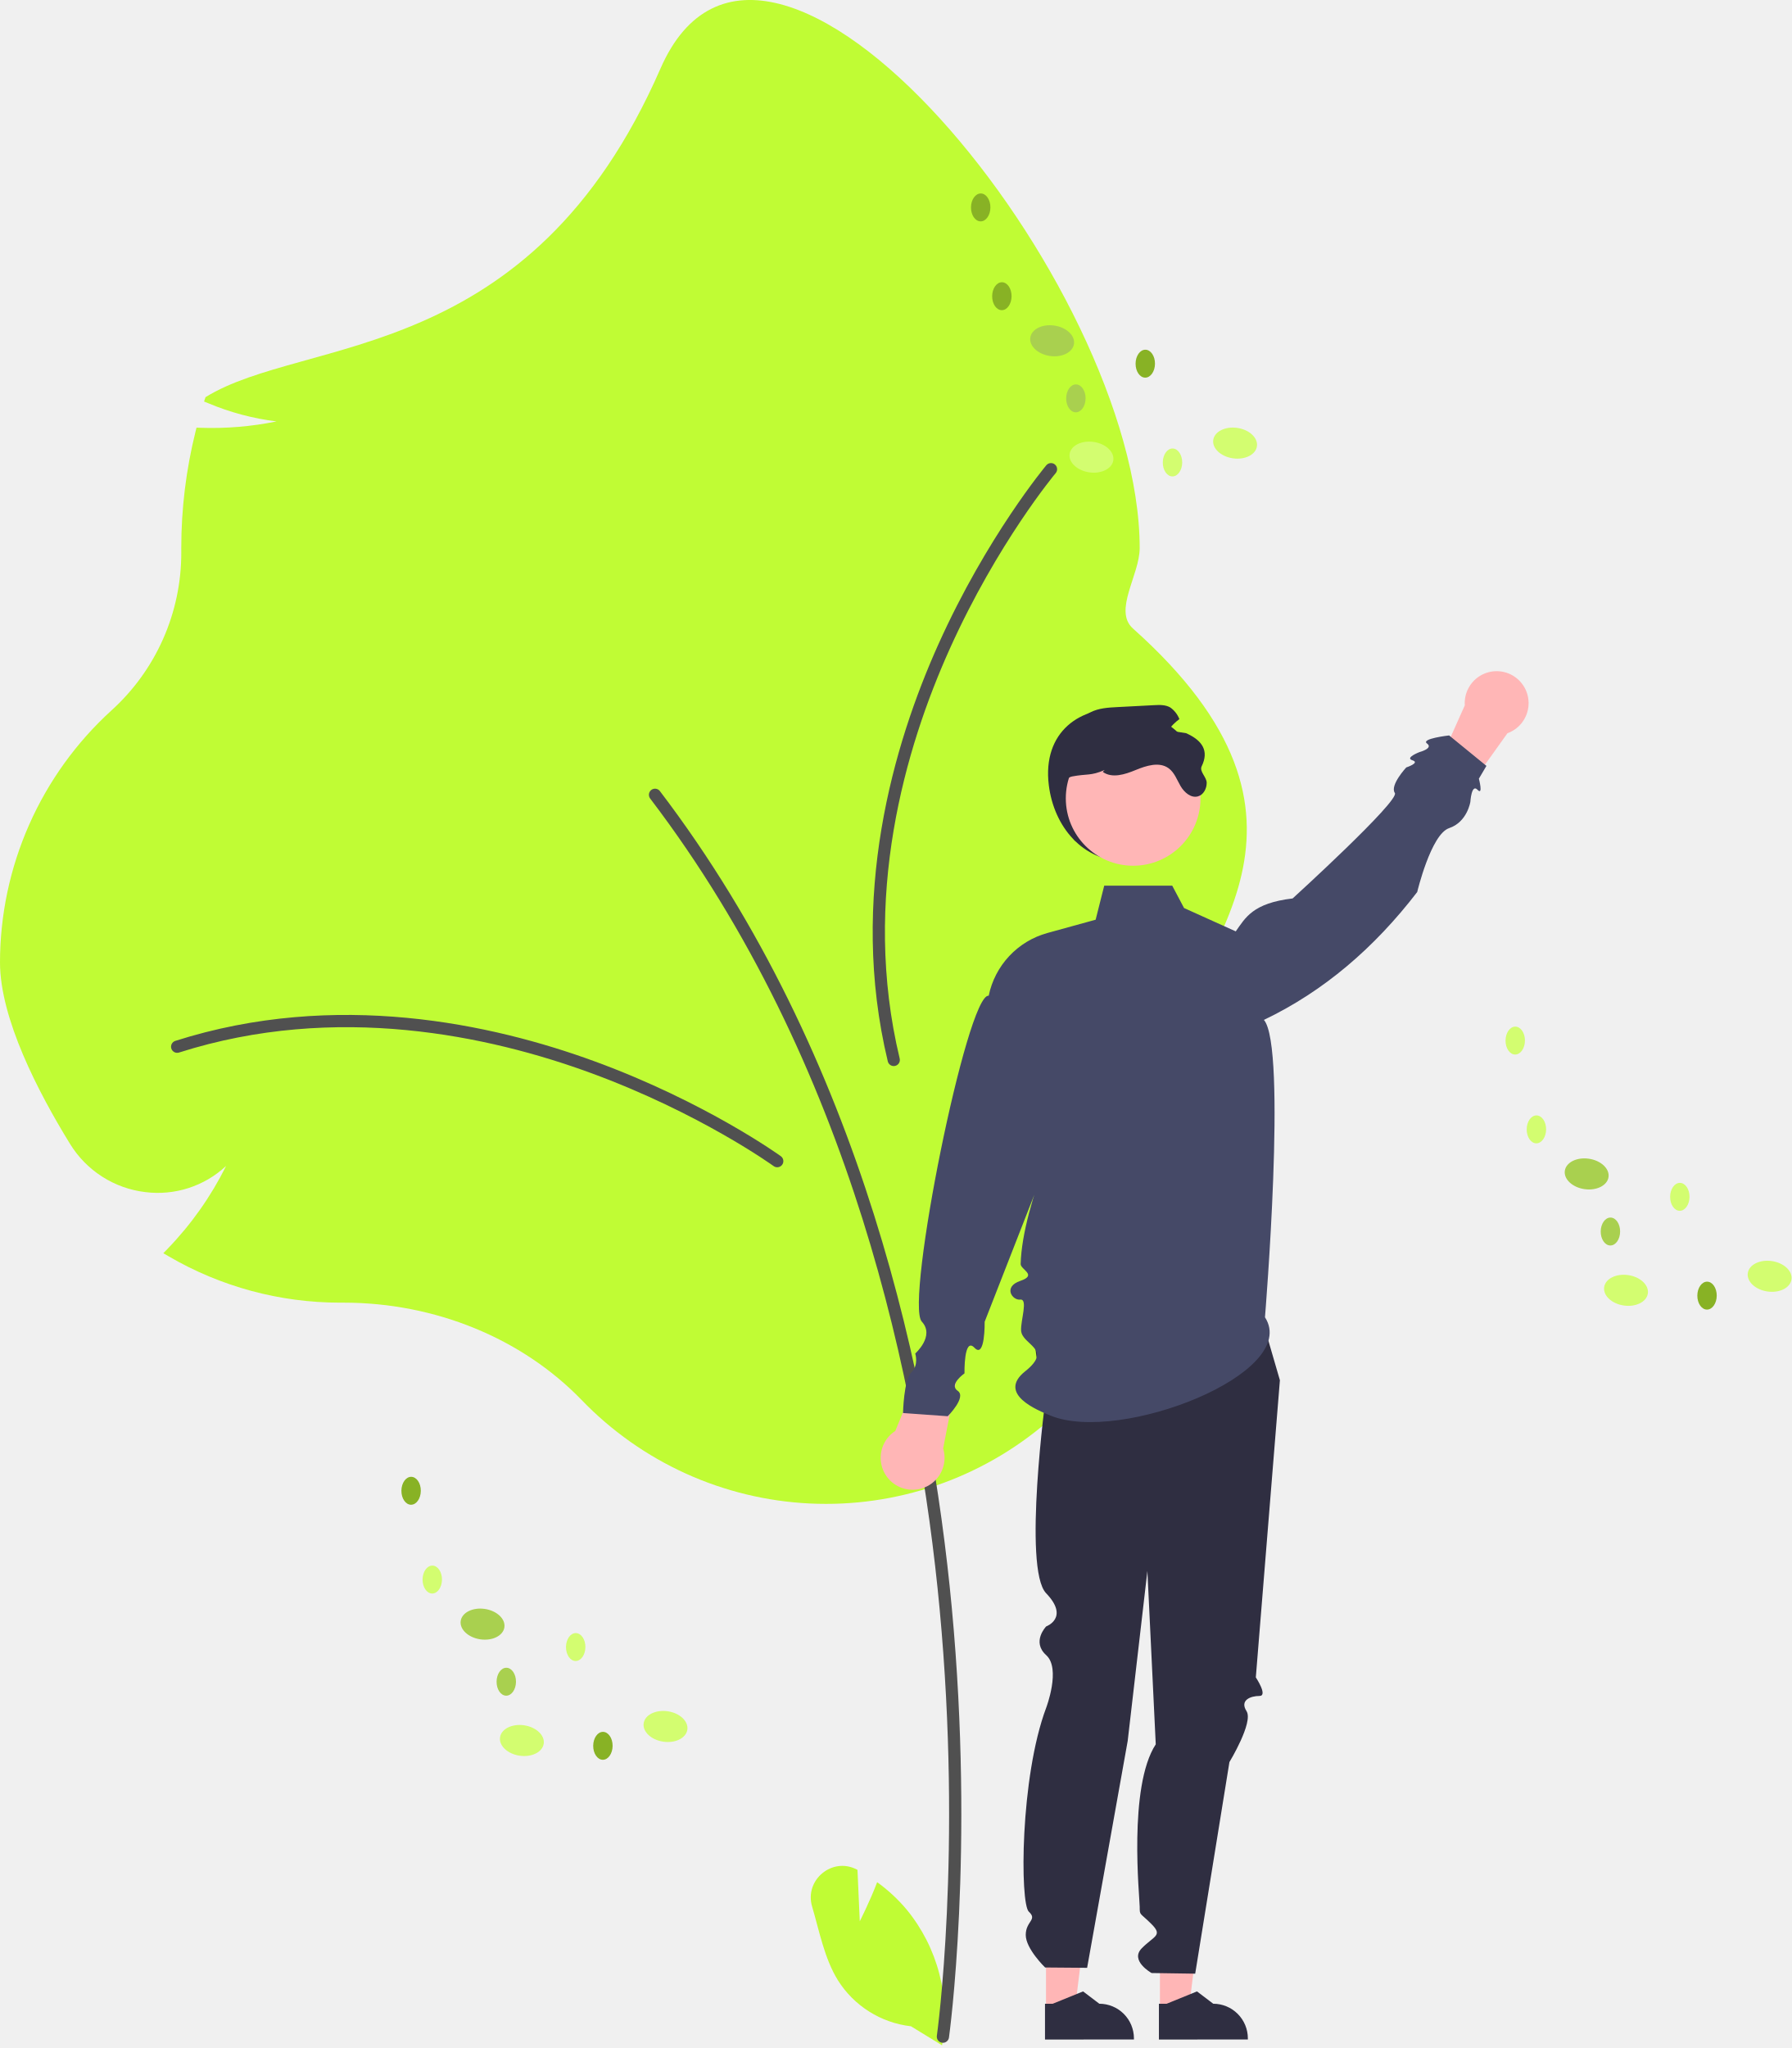
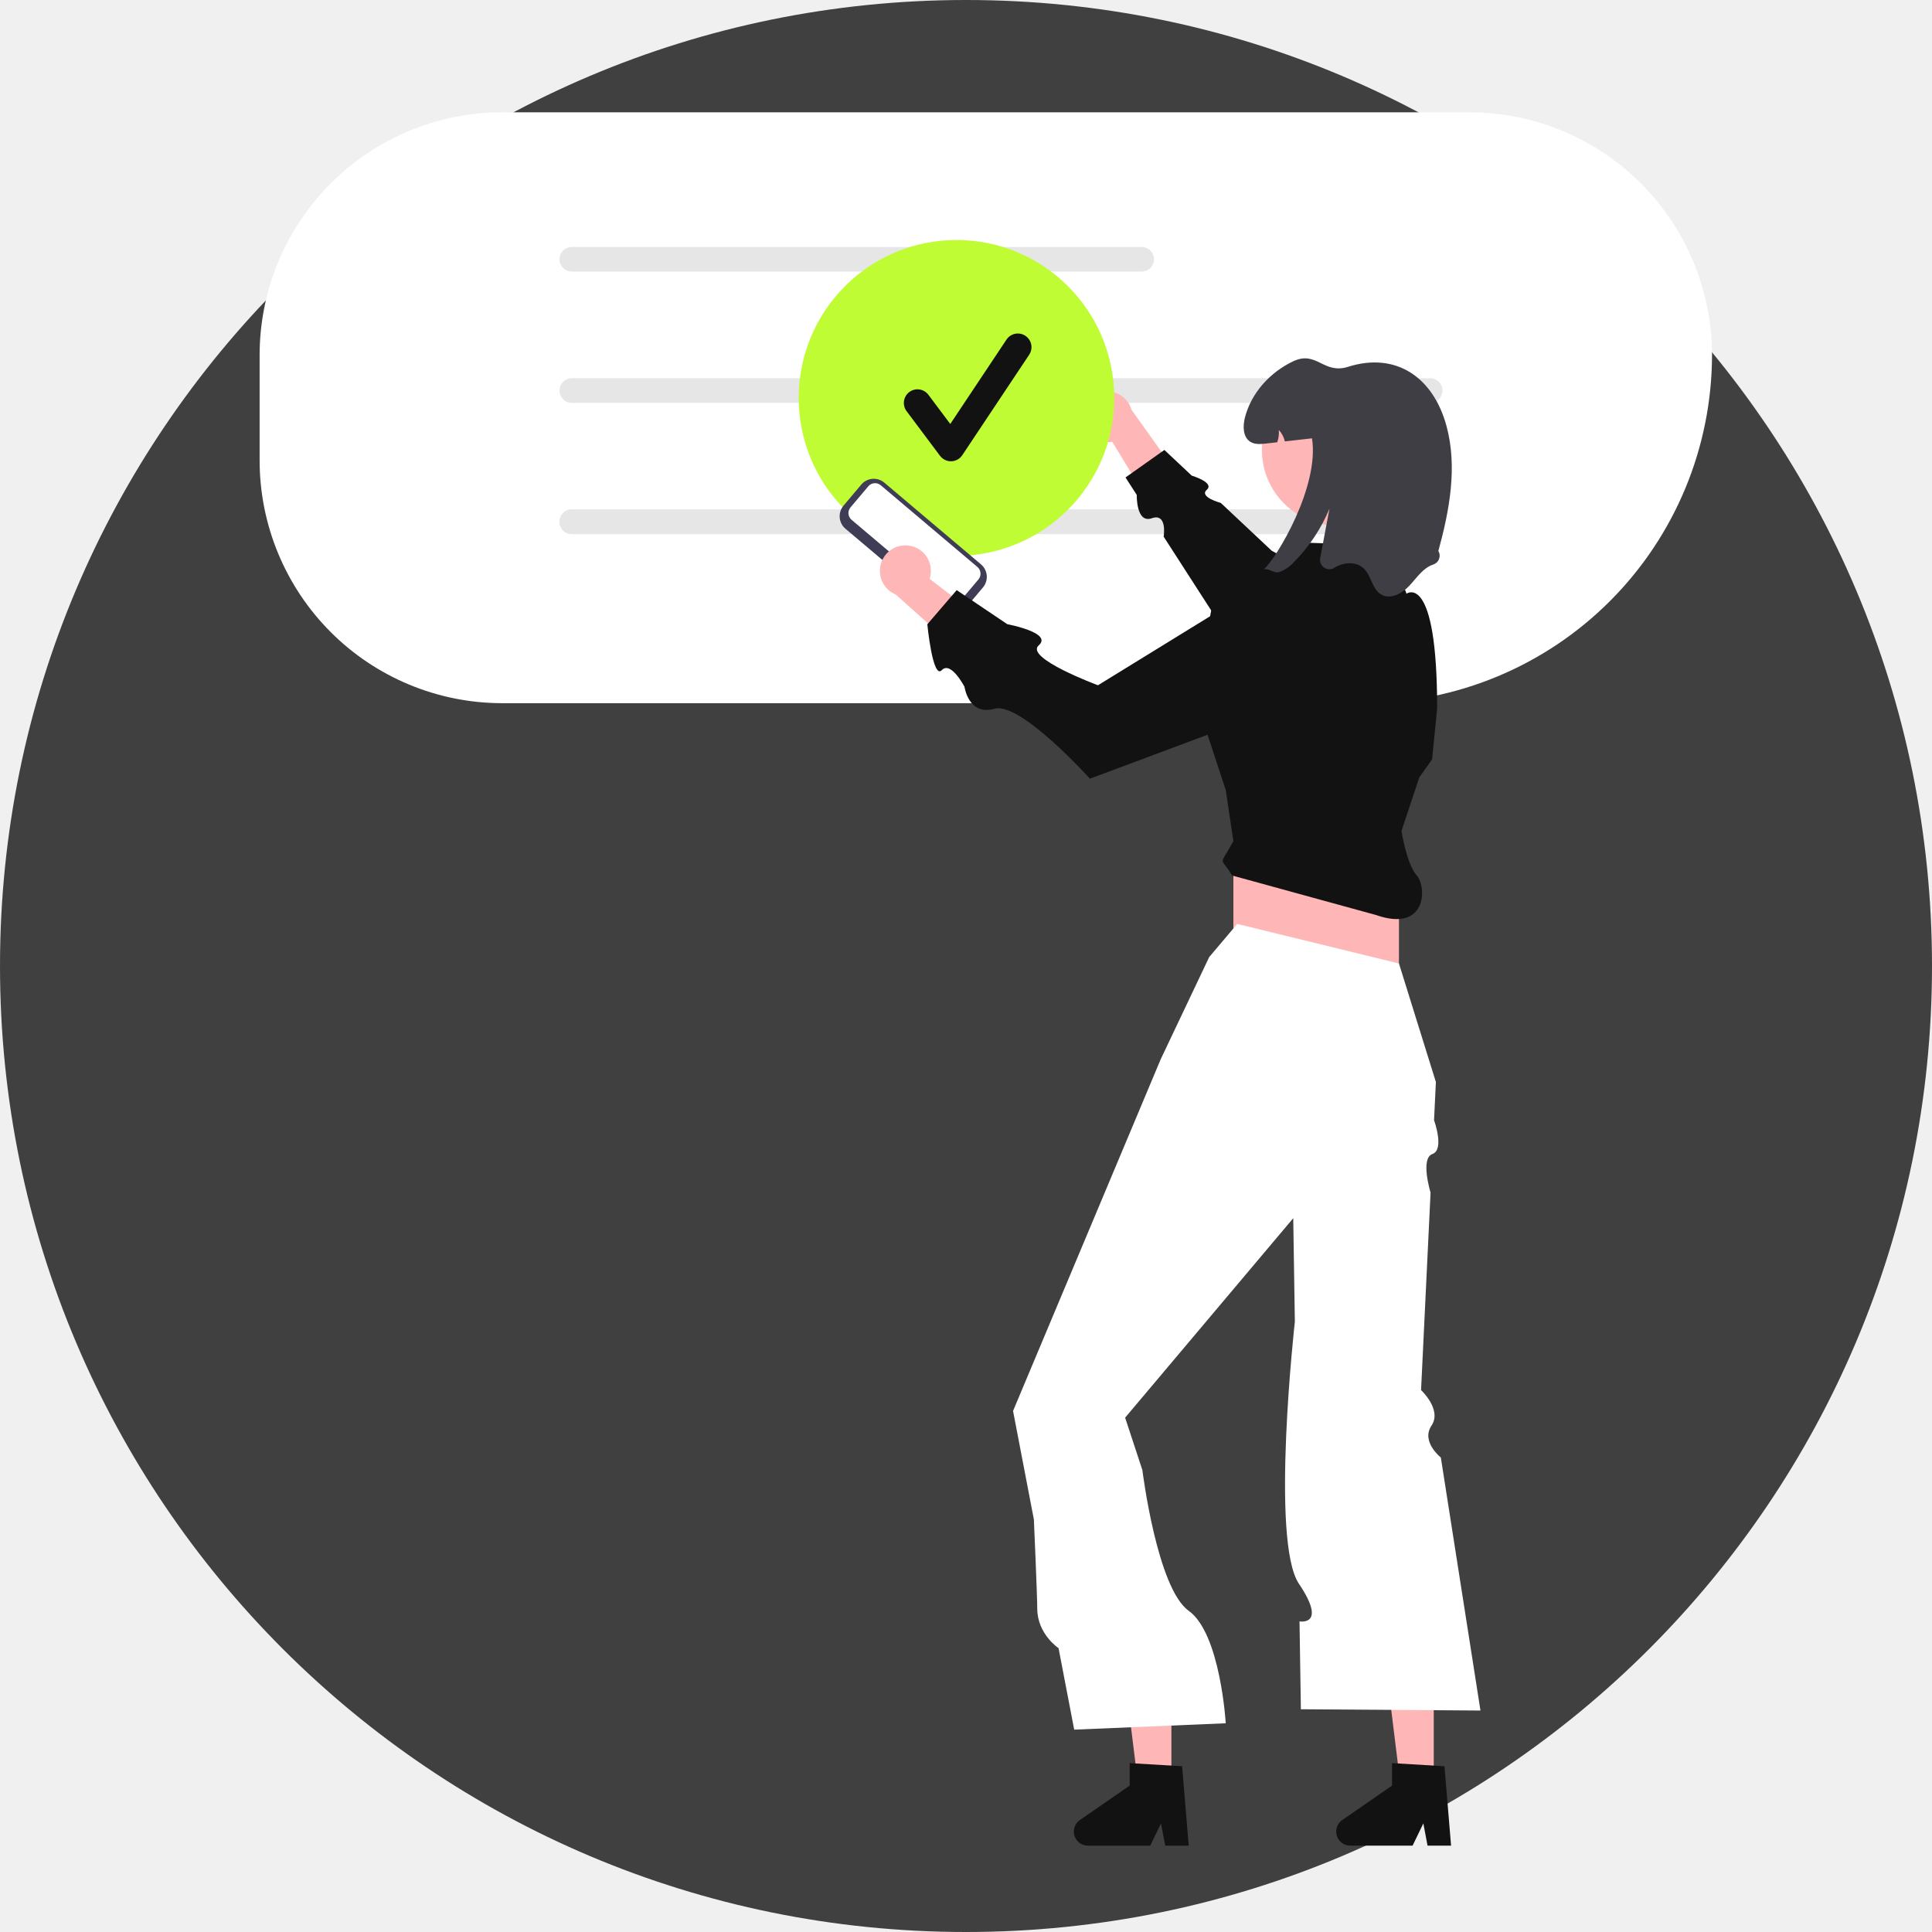
- <svg xmlns="http://www.w3.org/2000/svg" width="266" height="304" viewBox="0 0 266 304" fill="none">
-   <g clip-path="url(#clip0_75_48)">
-     <path d="M127.651 285.189L127.312 277.562C127.277 277.543 127.242 277.525 127.207 277.506C123.574 275.599 119.411 279.052 120.571 282.989C121.663 286.693 122.396 290.687 124.394 293.929C125.575 295.812 127.164 297.406 129.044 298.591C130.924 299.776 133.046 300.523 135.253 300.776L139.868 303.603C140.502 300.071 140.362 296.443 139.459 292.97C138.556 289.496 136.911 286.26 134.638 283.484C133.348 281.94 131.868 280.564 130.233 279.389C129.128 282.305 127.651 285.189 127.651 285.189Z" fill="#C0FC34" />
-     <path d="M86.332 207.789C77.447 198.62 64.571 193.362 51.006 193.362L50.482 193.363C41.547 193.366 32.772 190.995 25.053 186.492L24.25 186.023L24.897 185.356C28.399 181.731 31.324 177.588 33.568 173.073C31.974 174.56 30.073 175.678 28 176.348C25.926 177.019 23.731 177.225 21.569 176.952C19.286 176.68 17.095 175.894 15.16 174.653C13.224 173.413 11.594 171.75 10.393 169.789C5.652 162.092 7.62939e-06 151.17 7.62939e-06 142.85C0.007 135.817 1.479 128.863 4.321 122.431C7.163 115.999 11.313 110.23 16.507 105.492C19.795 102.525 22.422 98.899 24.215 94.848C26.009 90.798 26.929 86.415 26.916 81.985L26.913 81.355C26.912 75.522 27.624 69.712 29.034 64.052L29.177 63.481L29.765 63.501C33.554 63.63 37.346 63.312 41.061 62.554C37.576 62.127 34.167 61.219 30.93 59.858L30.298 59.602L30.512 58.954C45.302 49.792 78.685 54.537 98.061 10.178C113.773 -25.791 169.21 42.108 169.21 81.355C169.21 85.359 165.249 90.651 168.214 93.298C200.267 121.911 178.151 140.285 171.178 158.773C169.523 163.16 173.111 167.975 173.111 172.721C173.111 173.526 173.09 174.357 173.05 175.191L172.988 176.474L171.919 175.762C169.805 174.376 167.845 172.768 166.073 170.964C167.911 175.197 168.778 179.788 168.608 184.4C168.439 189.012 167.238 193.527 165.095 197.613C161.736 203.957 158.486 208.499 155.436 211.111C145.665 219.477 133.07 223.793 120.225 223.175C107.38 222.558 95.256 217.054 86.332 207.789Z" fill="#C0FC34" />
-     <path d="M139.996 303.227C140.214 303.227 140.425 303.148 140.59 303.004C140.755 302.861 140.863 302.663 140.894 302.447C140.932 302.175 144.71 274.912 141.317 238.677C138.184 205.213 128.12 157.014 97.975 117.428C97.903 117.333 97.813 117.253 97.71 117.193C97.607 117.133 97.493 117.094 97.374 117.078C97.256 117.062 97.136 117.069 97.021 117.099C96.905 117.13 96.797 117.183 96.702 117.255C96.607 117.328 96.528 117.418 96.468 117.521C96.407 117.624 96.368 117.738 96.353 117.857C96.337 117.975 96.344 118.095 96.375 118.211C96.406 118.326 96.459 118.434 96.531 118.529C126.416 157.773 136.398 205.619 139.509 238.846C142.883 274.87 139.134 301.921 139.096 302.19C139.078 302.319 139.087 302.451 139.124 302.575C139.161 302.7 139.224 302.816 139.31 302.914C139.395 303.012 139.5 303.091 139.619 303.145C139.737 303.199 139.866 303.227 139.996 303.227Z" fill="#505050" />
-     <path d="M115.396 173.265C115.587 173.265 115.774 173.205 115.93 173.092C116.085 172.979 116.2 172.82 116.26 172.638C116.319 172.455 116.319 172.259 116.26 172.076C116.201 171.894 116.085 171.735 115.93 171.622C115.821 171.542 104.793 163.592 88.306 157.552C73.065 151.969 49.89 146.907 26.031 154.505C25.917 154.541 25.811 154.599 25.72 154.676C25.629 154.753 25.553 154.847 25.499 154.953C25.444 155.059 25.41 155.175 25.4 155.294C25.39 155.413 25.403 155.533 25.439 155.647C25.476 155.76 25.534 155.866 25.611 155.957C25.688 156.048 25.782 156.123 25.888 156.178C25.994 156.233 26.11 156.266 26.229 156.276C26.348 156.286 26.468 156.273 26.581 156.236C49.952 148.794 72.707 153.772 87.682 159.258C103.933 165.212 114.755 173.014 114.863 173.092C115.017 173.205 115.204 173.265 115.396 173.265Z" fill="#505050" />
-     <path d="M156.948 69.714C156.962 69.522 156.915 69.331 156.814 69.168C156.712 69.005 156.562 68.879 156.385 68.806C156.207 68.734 156.011 68.719 155.825 68.765C155.639 68.811 155.472 68.915 155.348 69.062C155.261 69.165 146.541 79.599 139.333 95.617C132.67 110.425 125.956 133.19 131.812 157.548C131.868 157.782 132.015 157.985 132.22 158.11C132.426 158.236 132.673 158.275 132.907 158.219C133.141 158.162 133.343 158.015 133.469 157.81C133.594 157.605 133.633 157.357 133.577 157.123C127.842 133.264 134.442 110.913 140.989 96.363C148.094 80.573 156.651 70.335 156.736 70.233C156.86 70.087 156.934 69.905 156.948 69.714Z" fill="#505050" />
-     <path d="M155.719 116.555C156.485 122.738 160.767 127.837 166.995 127.837C169.985 127.837 172.853 126.648 174.968 124.532C177.083 122.417 178.271 119.547 178.271 116.555C178.271 110.323 173.195 105.848 166.995 105.272C160.415 104.661 154.736 108.615 155.719 116.555Z" fill="#2F2E41" />
-     <path d="M172.217 298.258L176.511 298.257L178.554 281.685L172.216 281.686L172.217 298.258Z" fill="#FFB6B6" />
-     <path d="M172.066 302.74L185.271 302.739V302.572C185.271 301.208 184.729 299.9 183.765 298.936C182.801 297.971 181.494 297.43 180.131 297.429L177.719 295.599L173.219 297.43L172.066 297.43L172.066 302.74Z" fill="#2F2E41" />
-     <path d="M155.304 298.258L159.598 298.257L161.64 281.685L155.303 281.686L155.304 298.258Z" fill="#FFB6B6" />
-     <path d="M155.153 302.74L168.357 302.739V302.572C168.357 301.208 167.815 299.9 166.852 298.936C165.888 297.971 164.581 297.43 163.218 297.429L160.805 295.599L156.305 297.43L155.152 297.43L155.153 302.74Z" fill="#2F2E41" />
-     <path d="M186.994 194.463L190.029 204.878L186.453 248.986C186.453 248.986 188.295 251.743 186.994 251.743C185.693 251.743 184.024 252.355 185.075 254.002C186.126 255.649 182.534 261.561 182.534 261.561L177.453 292.967L170.978 292.872C170.978 292.872 167.686 291.037 169.534 289.181C171.381 287.326 172.682 287.326 170.947 285.59C169.213 283.855 169.213 284.377 169.213 283.031C169.213 281.685 167.475 265.233 171.596 258.922L170.354 233.192L167.429 258.43L161.406 292.099L155.169 292.048C155.169 292.048 152.288 289.27 152.294 287.213C152.299 285.156 154.074 284.986 152.753 283.769C151.432 282.553 151.432 263.866 155.335 253.479C155.335 253.479 157.543 247.676 155.33 245.687C153.117 243.698 155.327 241.423 155.327 241.423C155.327 241.423 158.832 240.155 155.324 236.502C151.816 232.85 155.305 207.017 155.305 207.017C155.305 207.017 151.47 196.589 155.354 192.489C159.238 188.388 186.994 194.463 186.994 194.463Z" fill="#2F2E41" />
-     <path d="M132.925 212.407L138.341 199.309L142.608 201.682L140.031 215.005C140.289 215.849 140.307 216.748 140.082 217.602C139.858 218.455 139.399 219.229 138.759 219.837C138.119 220.444 137.322 220.86 136.458 221.039C135.594 221.218 134.698 221.153 133.869 220.85C133.04 220.547 132.313 220.019 131.768 219.325C131.223 218.631 130.882 217.798 130.784 216.921C130.686 216.044 130.834 215.156 131.212 214.359C131.59 213.561 132.183 212.885 132.925 212.407Z" fill="#FFB6B6" />
-     <path d="M223.813 108.838L215.572 120.367L211.952 117.089L217.48 104.697C217.419 103.816 217.606 102.936 218.018 102.156C218.43 101.375 219.052 100.725 219.813 100.279C220.574 99.832 221.444 99.608 222.326 99.629C223.208 99.65 224.067 99.918 224.805 100.401C225.544 100.884 226.133 101.563 226.506 102.363C226.88 103.162 227.023 104.05 226.92 104.927C226.817 105.804 226.472 106.634 225.923 107.325C225.374 108.016 224.643 108.54 223.813 108.838Z" fill="#FFB6B6" />
-     <path d="M187.812 195.531C193.157 203.827 166.287 214.356 155.977 210.129C154.172 209.389 147.962 206.944 152.207 203.555C156.451 200.166 151.715 199.689 151.603 197.482C151.528 196.007 152.669 192.772 151.478 192.91C150.287 193.049 148.894 191.009 151.487 190.131C154.081 189.254 151.515 188.453 151.538 187.62C151.786 178.527 158.758 164.063 158.758 164.063L146.194 196.199C146.194 196.199 146.287 201.758 144.685 200.06C143.083 198.361 143.199 203.859 143.199 203.859C143.199 203.859 140.817 205.523 142.187 206.449C143.557 207.375 140.712 210.222 140.712 210.222L134.074 209.747C134.074 209.747 134.177 204.813 135.311 203.722C136.444 202.63 135.888 200.913 135.888 200.913C135.888 200.913 138.839 198.3 136.86 196.177C134.316 193.448 143.593 147.346 146.794 147.803C147.247 145.599 148.3 143.563 149.837 141.92C151.374 140.277 153.334 139.092 155.503 138.494L162.672 136.519L163.946 131.465H174.041L175.799 134.786L183.475 138.251C184.92 136.21 186.001 134.06 191.921 133.362C191.921 133.362 207.873 118.84 207.094 117.706C206.315 116.572 208.788 113.917 208.788 113.917C208.788 113.917 210.9 113.226 209.708 112.856C208.516 112.487 210.769 111.633 210.769 111.633C210.769 111.633 212.855 111.085 211.871 110.363C210.887 109.641 215.155 109.166 215.155 109.166L220.691 113.686L219.572 115.585C219.572 115.585 220.255 118.17 219.364 117.227C218.474 116.283 218.306 119.022 218.306 119.022C218.306 119.022 217.851 122.021 215.155 122.925C212.458 123.828 210.413 132.414 210.413 132.414C204.053 140.688 196.548 147.142 187.653 151.391C191.12 155.372 187.812 195.531 187.812 195.531Z" fill="#454967" />
-     <path d="M168.241 128.507C173.763 128.507 178.24 124.028 178.24 118.502C178.24 112.977 173.763 108.497 168.241 108.497C162.719 108.497 158.242 112.977 158.242 118.502C158.242 124.028 162.719 128.507 168.241 128.507Z" fill="#FFB6B6" />
-     <path d="M157.887 119.592C158.204 121.766 160.056 124.799 159.622 124.799C159.189 124.799 156.105 115.837 159.189 115.253C161.425 114.829 161.925 115.201 164.015 114.294L163.72 114.571C165.104 115.578 167.029 114.958 168.608 114.302C170.191 113.652 172.112 113.031 173.5 114.033C174.372 114.663 174.74 115.756 175.282 116.685C175.825 117.618 176.826 118.499 177.859 118.212C178.687 117.982 179.164 117.054 179.16 116.194C179.155 115.335 178.037 114.518 178.414 113.747C179.53 111.463 178.526 109.905 176.093 108.83C175.209 108.696 174.324 108.559 173.439 108.418C173.903 107.776 174.465 107.21 175.105 106.743C174.834 106.05 174.367 105.451 173.76 105.02C173.053 104.6 172.177 104.63 171.358 104.673C169.527 104.769 167.699 104.864 165.872 104.96C164.518 105.029 163.118 105.112 161.908 105.732C160.399 106.509 159.41 108.023 158.69 109.564C157.076 113.027 157.332 115.813 157.887 119.592Z" fill="#2F2E41" />
-     <path d="M80.727 258.828C80.908 257.581 79.603 256.359 77.812 256.098C76.021 255.838 74.422 256.637 74.241 257.884C74.059 259.13 75.364 260.352 77.155 260.613C78.947 260.874 80.545 260.074 80.727 258.828Z" fill="#D3FD70" />
-     <path d="M102.051 256.746C102.233 255.499 100.928 254.277 99.137 254.016C97.346 253.755 95.747 254.555 95.565 255.801C95.384 257.048 96.689 258.27 98.48 258.531C100.271 258.792 101.87 257.992 102.051 256.746Z" fill="#D3FD70" />
-     <path d="M74.887 241.554C75.069 240.307 73.764 239.085 71.972 238.824C70.181 238.563 68.582 239.363 68.401 240.609C68.22 241.856 69.525 243.078 71.316 243.339C73.107 243.599 74.706 242.8 74.887 241.554Z" fill="#A9D04F" />
-     <path d="M65.621 234.478C65.63 233.333 64.992 232.4 64.196 232.394C63.4 232.388 62.748 233.311 62.74 234.456C62.731 235.6 63.369 236.533 64.165 236.539C64.96 236.545 65.612 235.622 65.621 234.478Z" fill="#D3FD70" />
-     <path d="M62.479 221.298C62.487 220.154 61.849 219.221 61.054 219.215C60.258 219.209 59.606 220.132 59.597 221.277C59.589 222.421 60.227 223.354 61.022 223.36C61.818 223.366 62.47 222.443 62.479 221.298Z" fill="#88B225" />
-     <path d="M86.915 244.493C86.923 243.349 86.285 242.416 85.49 242.41C84.694 242.404 84.042 243.327 84.033 244.471C84.025 245.616 84.662 246.549 85.458 246.555C86.254 246.561 86.906 245.638 86.915 244.493Z" fill="#D3FD70" />
-     <path d="M76.61 249.641C76.618 248.497 75.98 247.564 75.184 247.558C74.389 247.552 73.737 248.475 73.728 249.62C73.719 250.764 74.357 251.697 75.153 251.703C75.949 251.709 76.601 250.786 76.61 249.641Z" fill="#A9D04F" />
-     <path d="M90.955 259.157C90.963 258.012 90.325 257.079 89.529 257.073C88.734 257.067 88.082 257.99 88.073 259.135C88.064 260.279 88.703 261.212 89.498 261.218C90.294 261.224 90.946 260.301 90.955 259.157Z" fill="#88B225" />
-     <path d="M244.658 192.001C244.84 190.755 243.535 189.533 241.744 189.272C239.953 189.011 238.354 189.81 238.172 191.057C237.991 192.304 239.296 193.526 241.087 193.787C242.878 194.047 244.477 193.248 244.658 192.001Z" fill="#D3FD70" />
-     <path d="M265.983 189.919C266.165 188.673 264.859 187.451 263.068 187.19C261.277 186.929 259.678 187.728 259.497 188.975C259.316 190.222 260.621 191.444 262.412 191.705C264.203 191.965 265.802 191.166 265.983 189.919Z" fill="#D3FD70" />
-     <path d="M238.819 174.727C239 173.48 237.695 172.258 235.904 171.998C234.113 171.737 232.514 172.536 232.333 173.783C232.151 175.03 233.456 176.252 235.247 176.512C237.038 176.773 238.637 175.974 238.819 174.727Z" fill="#A9D04F" />
-     <path d="M229.553 167.651C229.562 166.507 228.923 165.574 228.128 165.568C227.332 165.562 226.68 166.485 226.671 167.629C226.663 168.774 227.301 169.707 228.096 169.713C228.892 169.719 229.544 168.796 229.553 167.651Z" fill="#D3FD70" />
-     <path d="M226.411 154.472C226.419 153.327 225.781 152.395 224.985 152.389C224.19 152.383 223.538 153.306 223.529 154.45C223.52 155.595 224.158 156.527 224.954 156.533C225.75 156.539 226.402 155.616 226.411 154.472Z" fill="#D3FD70" />
-     <path d="M250.846 177.667C250.855 176.522 250.217 175.589 249.421 175.583C248.626 175.577 247.974 176.5 247.965 177.645C247.956 178.789 248.594 179.722 249.39 179.728C250.186 179.734 250.838 178.811 250.846 177.667Z" fill="#D3FD70" />
-     <path d="M240.541 182.815C240.55 181.67 239.912 180.738 239.116 180.732C238.321 180.726 237.668 181.649 237.66 182.793C237.651 183.938 238.289 184.87 239.085 184.876C239.881 184.882 240.533 183.959 240.541 182.815Z" fill="#A9D04F" />
-     <path d="M254.886 192.33C254.895 191.186 254.257 190.253 253.461 190.247C252.666 190.241 252.013 191.164 252.005 192.308C251.996 193.453 252.634 194.386 253.43 194.392C254.226 194.398 254.878 193.475 254.886 192.33Z" fill="#88B225" />
-     <path d="M165.295 68.329C165.476 67.082 164.171 65.86 162.38 65.6C160.589 65.339 158.99 66.138 158.809 67.385C158.627 68.632 159.932 69.854 161.723 70.114C163.514 70.375 165.113 69.576 165.295 68.329Z" fill="#D3FD70" />
-     <path d="M186.619 66.247C186.801 65 185.496 63.778 183.705 63.517C181.914 63.257 180.315 64.056 180.133 65.303C179.952 66.549 181.257 67.772 183.048 68.032C184.839 68.293 186.438 67.494 186.619 66.247Z" fill="#D3FD70" />
-     <path d="M159.455 51.055C159.637 49.808 158.332 48.586 156.54 48.325C154.749 48.065 153.15 48.864 152.969 50.111C152.788 51.357 154.093 52.579 155.884 52.84C157.675 53.101 159.274 52.301 159.455 51.055Z" fill="#A9D04F" />
-     <path d="M150.189 43.979C150.198 42.834 149.56 41.902 148.764 41.896C147.968 41.89 147.316 42.813 147.308 43.957C147.299 45.102 147.937 46.034 148.733 46.041C149.528 46.047 150.18 45.123 150.189 43.979Z" fill="#88B225" />
-     <path d="M147.047 30.8C147.055 29.655 146.417 28.722 145.622 28.716C144.826 28.71 144.174 29.633 144.165 30.778C144.157 31.922 144.795 32.855 145.59 32.861C146.386 32.867 147.038 31.944 147.047 30.8Z" fill="#88B225" />
-     <path d="M171.483 53.994C171.491 52.85 170.853 51.917 170.058 51.911C169.262 51.905 168.61 52.828 168.601 53.973C168.592 55.117 169.23 56.05 170.026 56.056C170.822 56.062 171.474 55.139 171.483 53.994Z" fill="#88B225" />
-     <path d="M161.178 59.143C161.186 57.998 160.548 57.066 159.752 57.059C158.957 57.053 158.305 57.976 158.296 59.121C158.287 60.265 158.925 61.198 159.721 61.204C160.517 61.21 161.169 60.287 161.178 59.143Z" fill="#A9D04F" />
-     <path d="M175.523 68.658C175.531 67.513 174.893 66.581 174.097 66.575C173.302 66.569 172.65 67.492 172.641 68.636C172.632 69.781 173.27 70.713 174.066 70.719C174.862 70.725 175.514 69.802 175.523 68.658Z" fill="#D3FD70" />
-   </g>
-   <defs>
-     <clipPath id="clip0_75_48">
-       <rect width="266" height="304" fill="white" />
-     </clipPath>
-   </defs>
+ <svg xmlns="http://www.w3.org/2000/svg" width="236" height="236" viewBox="0 0 236 236" fill="none">
+   <circle cx="118" cy="118" r="118" fill="#404040" />
+   <path d="M166.627 85.896H61.314C53.466 85.887 45.942 82.762 40.393 77.207C34.844 71.652 31.722 64.121 31.713 56.265V43.35C31.722 35.494 34.844 27.963 40.393 22.408C45.942 16.853 53.466 13.728 61.314 13.719H179.529C187.377 13.728 194.9 16.853 200.45 22.408C205.999 27.963 209.12 35.494 209.129 43.35C209.116 54.63 204.634 65.444 196.666 73.42C188.698 81.396 177.895 85.883 166.627 85.896Z" fill="white" />
+   <path d="M139.46 33.173H69.847C69.449 33.173 69.067 33.015 68.785 32.733C68.504 32.452 68.346 32.069 68.346 31.671C68.346 31.272 68.504 30.89 68.785 30.608C69.067 30.326 69.449 30.168 69.847 30.168H139.46C139.858 30.168 140.24 30.326 140.522 30.608C140.803 30.89 140.961 31.272 140.961 31.671C140.961 32.069 140.803 32.452 140.522 32.733C140.24 33.015 139.858 33.173 139.46 33.173Z" fill="#E6E6E6" />
+   <path d="M174.699 49.207H69.847C69.449 49.207 69.067 49.048 68.785 48.767C68.504 48.485 68.346 48.102 68.346 47.704C68.346 47.305 68.504 46.923 68.785 46.641C69.067 46.359 69.449 46.201 69.847 46.201H174.699C175.098 46.201 175.479 46.359 175.761 46.641C176.043 46.923 176.201 47.305 176.201 47.704C176.201 48.102 176.043 48.485 175.761 48.767C175.479 49.048 175.098 49.207 174.699 49.207Z" fill="#E6E6E6" />
+   <path d="M174.699 65.24H69.847C69.449 65.24 69.067 65.082 68.785 64.8C68.504 64.518 68.346 64.136 68.346 63.737C68.346 63.339 68.504 62.956 68.785 62.675C69.067 62.393 69.449 62.234 69.847 62.234H174.699C175.098 62.234 175.479 62.393 175.761 62.675C176.043 62.956 176.201 63.339 176.201 63.737C176.201 64.136 176.043 64.518 175.761 64.8C175.479 65.082 175.098 65.24 174.699 65.24Z" fill="#E6E6E6" />
+   <path d="M174.699 65.24H69.847C69.449 65.24 69.067 65.082 68.785 64.8C68.504 64.518 68.346 64.136 68.346 63.737C68.346 63.339 68.504 62.956 68.785 62.675C69.067 62.393 69.449 62.234 69.847 62.234H174.699C175.098 62.234 175.479 62.393 175.761 62.675C176.043 62.956 176.201 63.339 176.201 63.737C176.201 64.136 176.043 64.518 175.761 64.8C175.479 65.082 175.098 65.24 174.699 65.24Z" fill="#E6E6E6" />
+   <path d="M132.114 51.047C132.131 51.499 132.246 51.943 132.453 52.346C132.659 52.749 132.952 53.102 133.309 53.38C133.666 53.658 134.08 53.854 134.522 53.954C134.963 54.054 135.421 54.057 135.863 53.961L141.588 63.362L144.024 58.186L138.214 50.052C138.004 49.319 137.533 48.689 136.889 48.281C136.246 47.872 135.475 47.715 134.723 47.837C133.971 47.96 133.29 48.354 132.809 48.946C132.328 49.537 132.081 50.285 132.114 51.047Z" fill="#FFB6B6" />
+   <path d="M175.077 77.991L155.347 67.278L149.124 61.434C149.124 61.434 146.419 60.709 147.414 59.828C148.41 58.948 145.573 58.099 145.573 58.099L142.232 54.961L137.485 58.323L138.859 60.455C138.859 60.455 138.764 63.984 140.696 63.305C142.627 62.626 142.144 65.553 142.144 65.553L153.672 83.441L175.077 77.991Z" fill="#121212" />
+   <path d="M116.837 67.898C127.48 67.898 136.108 59.261 136.108 48.607C136.108 37.953 127.48 29.317 116.837 29.317C106.194 29.317 97.566 37.953 97.566 48.607C97.566 59.261 106.194 67.898 116.837 67.898Z" fill="#C0FC34" />
+   <path d="M175.138 218.5H171.131L169.224 203.029H175.138V218.5Z" fill="#FFB6B6" />
+   <path d="M177.253 225.45H174.379L173.866 222.734L172.553 225.45H164.931C164.566 225.45 164.21 225.333 163.916 225.116C163.622 224.899 163.404 224.594 163.296 224.245C163.187 223.896 163.193 223.521 163.312 223.175C163.431 222.83 163.657 222.531 163.958 222.323L170.044 218.116V215.37L176.446 215.753L177.253 225.45Z" fill="#121212" />
+   <path d="M143.09 218.5H139.083L137.176 203.029H143.09V218.5Z" fill="#FFB6B6" />
+   <path d="M145.205 225.45H142.332L141.819 222.734L140.505 225.45H132.884C132.518 225.45 132.163 225.333 131.868 225.116C131.574 224.899 131.357 224.594 131.248 224.245C131.139 223.896 131.145 223.521 131.264 223.175C131.383 222.83 131.61 222.531 131.91 222.323L137.996 218.116V215.37L144.398 215.753L145.205 225.45Z" fill="#121212" />
+   <path d="M170.886 101.493H150.662V124.541H170.886V101.493Z" fill="#FFB6B6" />
+   <path d="M151.129 112.862L147.706 116.911L141.794 129.369L126.898 164.847L123.748 172.35L126.292 185.614C126.292 185.614 126.704 194.959 126.704 196.488C126.704 199.603 129.306 201.329 129.306 201.329L131.216 211.282L149.729 210.504C149.729 210.504 149.083 199.532 145.205 196.764C141.328 193.997 139.545 179.573 139.545 179.573L137.438 173.173L157.974 148.806L158.106 157.323L158.171 161.446C158.171 161.446 155.163 188.261 158.669 193.464C162.174 198.668 158.74 198.056 158.74 198.056L158.907 208.791L180.843 208.947L176.003 178.041C176.003 178.041 173.546 176.099 174.861 174.147C176.176 172.194 173.587 169.803 173.587 169.803L174.748 145.676C174.748 145.676 173.462 141.509 174.974 140.967C176.487 140.426 175.173 136.842 175.173 136.842L175.398 132.172L170.886 117.689L151.129 112.862Z" fill="white" />
+   <path d="M171.197 101.493L173.375 94.953L174.931 92.773L175.553 86.543C175.553 69.725 171.806 72.525 171.806 72.525L169.642 66.61L159.685 66.299L153.307 72.372L148.017 74.241L145.946 85.014L149.729 96.51L150.662 102.739C148.881 106.03 149.032 104.473 150.506 106.944L168.086 111.772C174.309 113.952 174.309 108.345 173.061 106.944C171.813 105.542 171.197 101.493 171.197 101.493Z" fill="#121212" />
+   <path d="M163.377 64.208C168.475 64.208 172.607 60.071 172.607 54.968C172.607 49.866 168.475 45.729 163.377 45.729C158.28 45.729 154.147 49.866 154.147 54.968C154.147 60.071 158.28 64.208 163.377 64.208Z" fill="#FFB6B6" />
+   <path d="M175.7 67.302C175.787 67.448 175.839 67.613 175.854 67.783C175.868 67.953 175.844 68.124 175.784 68.284C175.723 68.444 175.627 68.587 175.503 68.705C175.379 68.822 175.23 68.91 175.068 68.962C173.83 69.373 173.067 70.572 172.177 71.531C171.291 72.487 169.863 73.281 168.73 72.63C167.601 71.983 167.523 70.329 166.577 69.432C165.656 68.56 164.125 68.666 163.042 69.329L163.01 69.349C162.823 69.471 162.605 69.535 162.381 69.534C162.158 69.533 161.94 69.467 161.755 69.343C161.569 69.22 161.423 69.044 161.336 68.839C161.249 68.633 161.224 68.406 161.264 68.187C161.643 66.167 162.022 64.147 162.401 62.128C161.406 64.53 159.96 66.718 158.142 68.575C157.641 69.154 157.007 69.601 156.294 69.877C155.646 70.083 155.018 69.413 154.389 69.535C155.951 68.167 161.203 59.403 160.264 53.544C159.159 53.669 158.055 53.794 156.95 53.918C156.831 53.395 156.575 52.912 156.21 52.52C156.254 53.029 156.19 53.542 156.02 54.024C155.559 54.077 155.096 54.127 154.635 54.18C153.994 54.251 153.297 54.314 152.747 53.977C151.829 53.417 151.801 52.09 152.062 51.043C152.828 48 155.149 45.456 157.989 44.123C160.83 42.793 161.67 45.755 164.663 44.808C170.575 42.939 175.105 46.135 176.701 52.065C178.042 57.039 177.069 62.318 175.7 67.302Z" fill="#3E3E44" />
+   <path d="M115.086 74.571L103.272 64.585C102.868 64.243 102.617 63.754 102.572 63.226C102.528 62.699 102.694 62.175 103.035 61.77L105.209 59.193C105.551 58.788 106.039 58.536 106.566 58.492C107.093 58.447 107.617 58.614 108.021 58.955L119.835 68.942C120.238 69.284 120.49 69.772 120.535 70.3C120.579 70.828 120.413 71.352 120.072 71.757L117.897 74.334C117.556 74.738 117.068 74.99 116.54 75.035C116.013 75.079 115.49 74.912 115.086 74.571Z" fill="#3F3D56" />
+   <path d="M103.892 61.978C103.708 62.196 103.619 62.478 103.643 62.763C103.667 63.047 103.802 63.31 104.02 63.495L115.833 73.481C116.051 73.665 116.333 73.755 116.617 73.731C116.901 73.707 117.164 73.571 117.348 73.353L119.523 70.776C119.706 70.558 119.796 70.275 119.772 69.991C119.748 69.707 119.613 69.444 119.395 69.259L107.582 59.273C107.364 59.089 107.082 58.999 106.798 59.023C106.513 59.047 106.25 59.183 106.066 59.401L103.892 61.978Z" fill="white" />
+   <path d="M111.065 66.654C111.513 66.72 111.941 66.883 112.319 67.132C112.697 67.381 113.015 67.71 113.252 68.096C113.489 68.482 113.639 68.915 113.69 69.365C113.742 69.815 113.695 70.271 113.551 70.701L122.265 77.42L116.86 79.282L109.414 72.616C108.709 72.327 108.134 71.789 107.799 71.104C107.464 70.42 107.391 69.635 107.594 68.901C107.798 68.166 108.264 67.531 108.903 67.117C109.543 66.703 110.312 66.538 111.065 66.654Z" fill="#FFB6B6" />
+   <path d="M156.431 69.976L134.121 83.707C134.121 83.707 125.126 80.375 126.884 78.833C128.642 77.291 123.045 76.248 123.045 76.248L116.863 72.085L113.276 76.258C113.276 76.258 113.929 83.037 115.042 81.863C116.154 80.689 117.816 83.896 117.816 83.896C117.816 83.896 118.308 87.477 121.474 86.575C124.64 85.674 133.135 95.119 133.135 95.119L160.592 84.868L156.431 69.976Z" fill="#121212" />
+   <path d="M116.16 56.346C115.901 56.346 115.646 56.285 115.415 56.17C115.183 56.054 114.982 55.886 114.827 55.678L110.741 50.225C110.61 50.05 110.514 49.85 110.46 49.638C110.406 49.426 110.394 49.205 110.425 48.988C110.455 48.772 110.529 48.563 110.64 48.374C110.752 48.186 110.899 48.021 111.074 47.89C111.428 47.625 111.872 47.511 112.309 47.573C112.526 47.604 112.734 47.678 112.923 47.789C113.111 47.901 113.275 48.048 113.407 48.224L116.08 51.791L122.946 41.482C123.191 41.114 123.572 40.859 124.005 40.772C124.438 40.685 124.888 40.774 125.256 41.02C125.624 41.265 125.879 41.647 125.966 42.08C126.052 42.514 125.963 42.964 125.718 43.332L117.546 55.603C117.398 55.825 117.199 56.008 116.966 56.137C116.733 56.266 116.472 56.338 116.206 56.345C116.191 56.345 116.175 56.346 116.16 56.346Z" fill="#121212" />
</svg>
